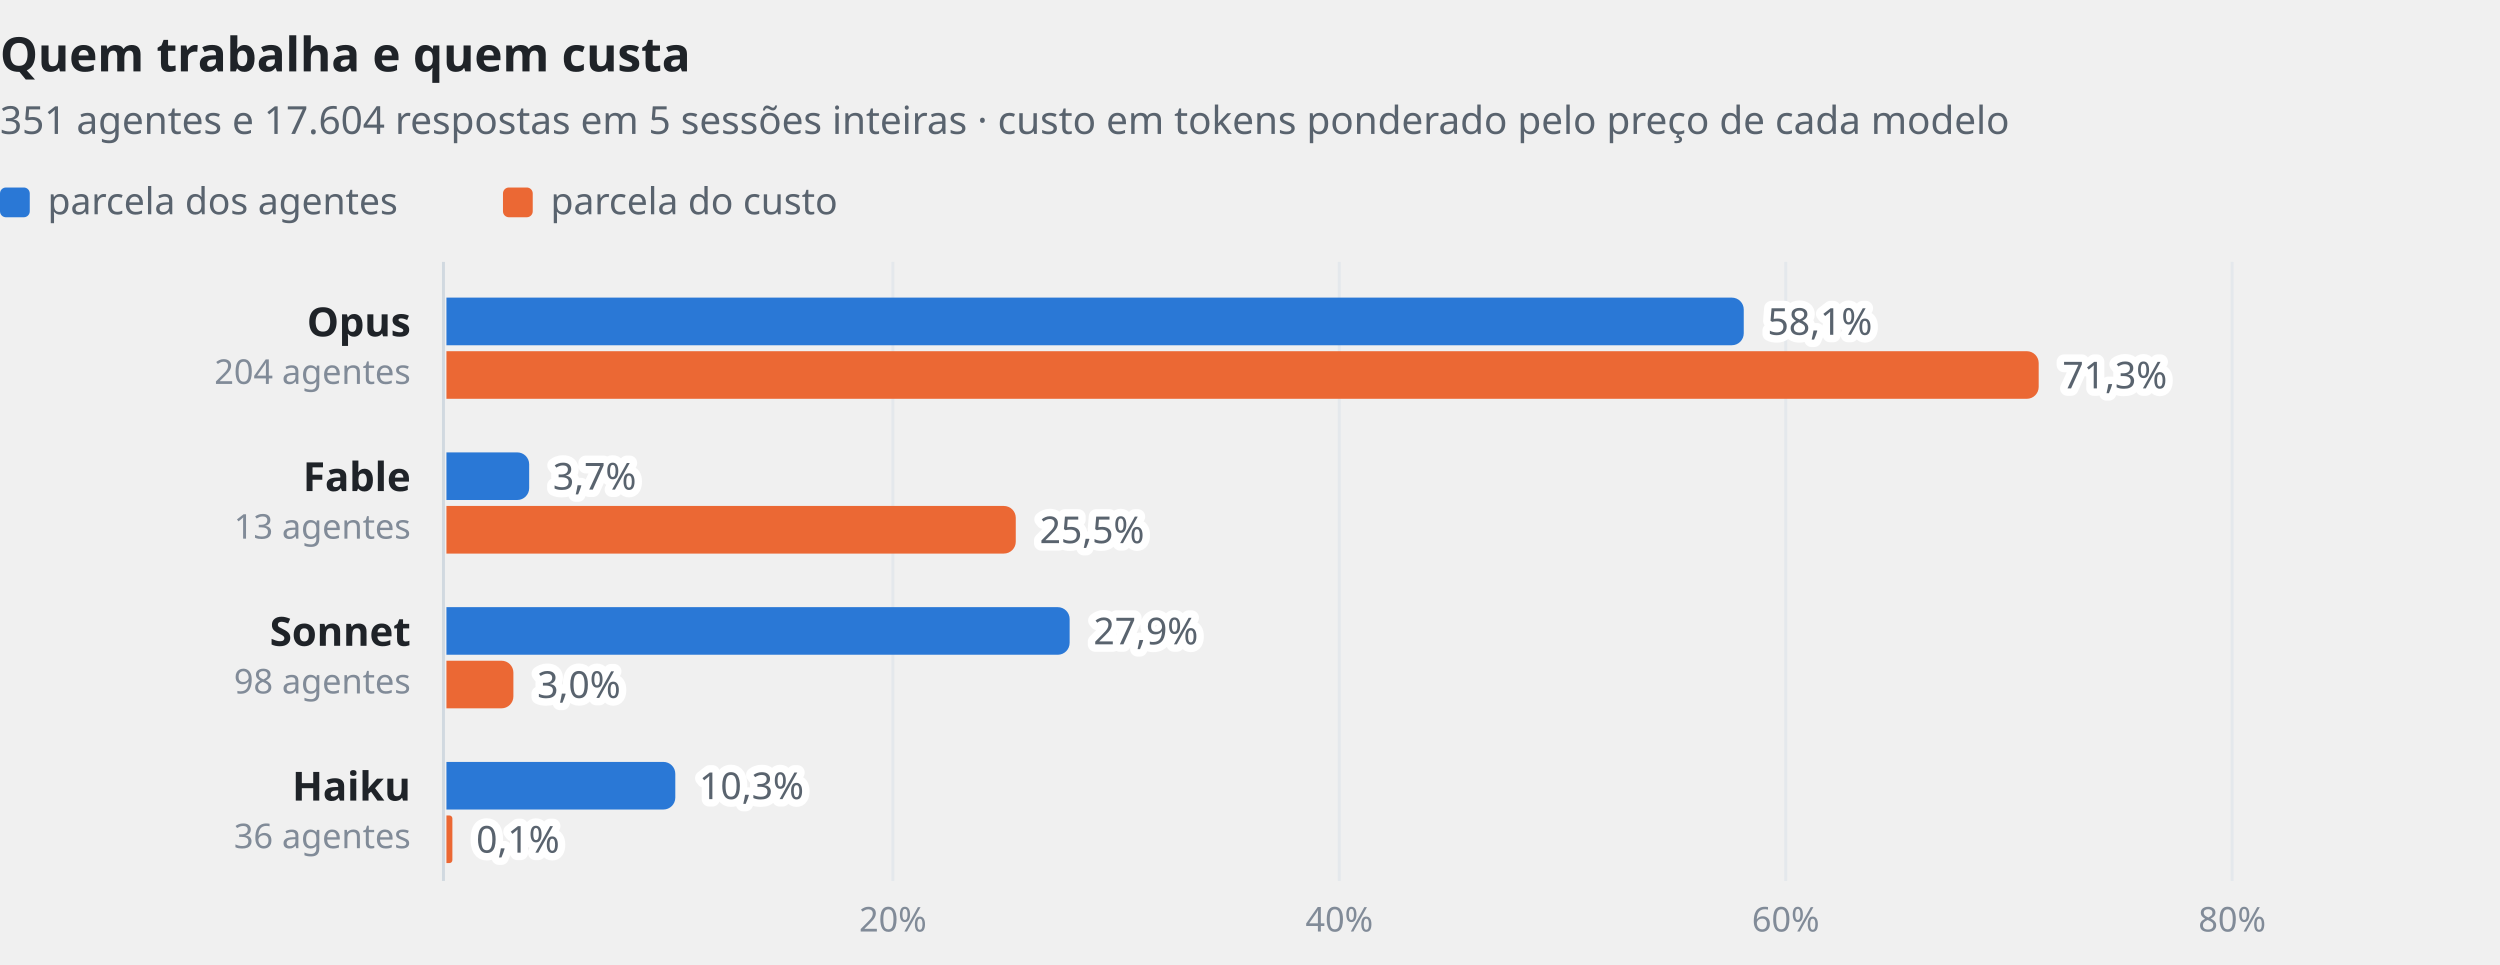
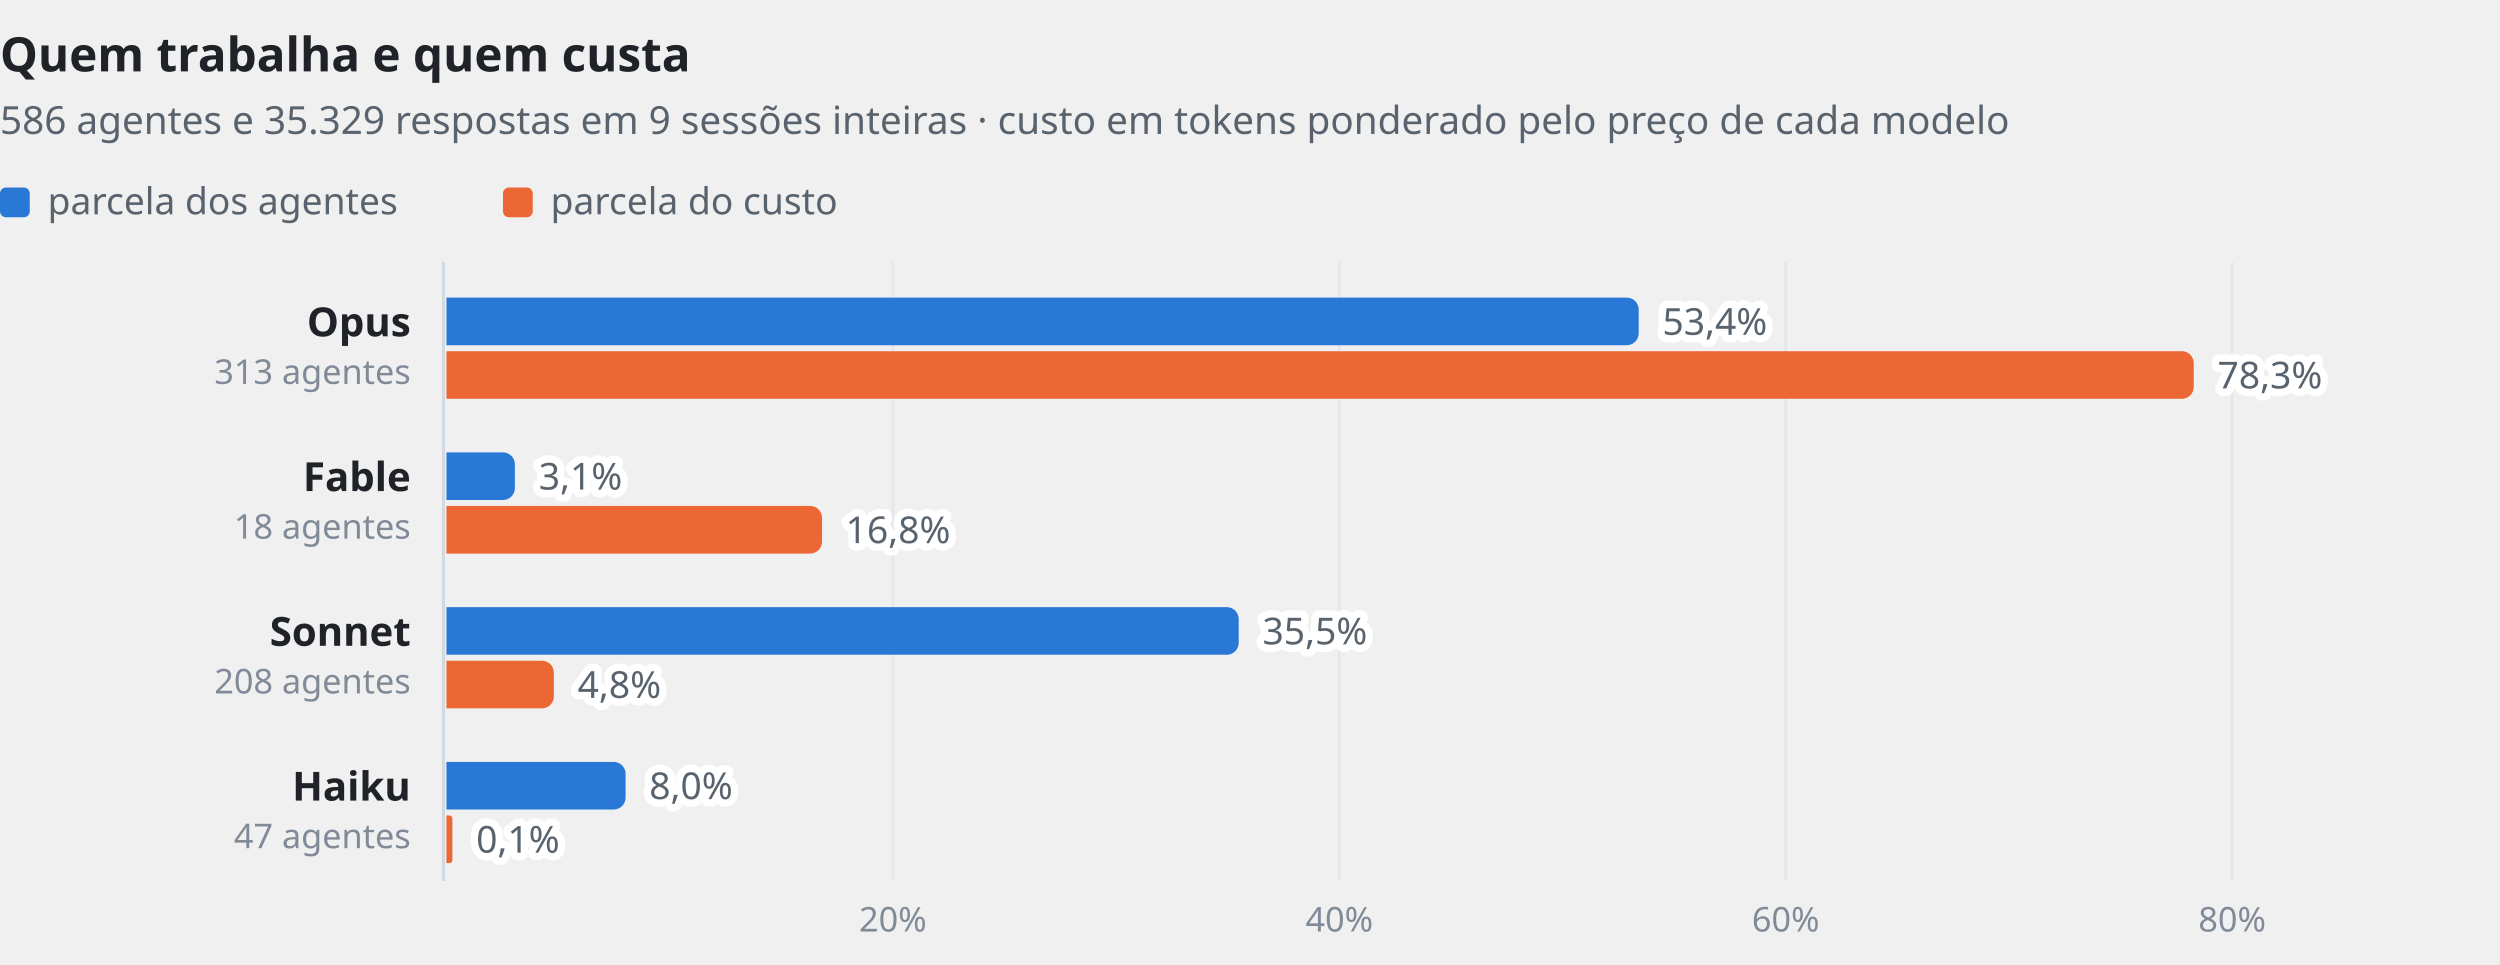
- <svg xmlns="http://www.w3.org/2000/svg" viewBox="0 0 840 324" width="840" height="324" role="img" aria-label="Parcela dos agentes e parcela do custo por modelo: Opus 58,1% dos agentes e 71,3% do custo; Fable 3,7% dos agentes e 25,5% do custo; Sonnet 27,9% dos agentes e 3,0% do custo; Haiku 10,3% dos agentes e 0,1% do custo" font-family="-apple-system,BlinkMacSystemFont,'Segoe UI','Noto Sans',Helvetica,Arial,sans-serif">
+ <svg xmlns="http://www.w3.org/2000/svg" viewBox="0 0 840 324" width="840" height="324" role="img" aria-label="Parcela dos agentes e parcela do custo por modelo: Opus 53,4% dos agentes e 78,3% do custo; Fable 3,1% dos agentes e 16,8% do custo; Sonnet 35,5% dos agentes e 4,8% do custo; Haiku 8,0% dos agentes e 0,1% do custo" font-family="-apple-system,BlinkMacSystemFont,'Segoe UI','Noto Sans',Helvetica,Arial,sans-serif">
  <text x="0" y="24" font-size="16" fill="#1f2328" font-weight="700" text-anchor="start">Quem trabalha e quem custa</text>
-   <text x="0" y="45" font-size="13" fill="#59636e" font-weight="400" text-anchor="start">351 agentes e 17.604 respostas em 5 sessões inteiras · custo em tokens ponderado pelo preço de cada modelo</text>
+   <text x="0" y="45" font-size="13" fill="#59636e" font-weight="400" text-anchor="start">586 agentes e 35.329 respostas em 9 sessões inteiras · custo em tokens ponderado pelo preço de cada modelo</text>
  <rect x="0" y="63" width="10" height="10" rx="2" fill="#2a78d6" />
  <text x="16" y="72" font-size="12.5" fill="#59636e" font-weight="400" text-anchor="start">parcela dos agentes</text>
  <rect x="169" y="63" width="10" height="10" rx="2" fill="#eb6834" />
  <text x="185" y="72" font-size="12.5" fill="#59636e" font-weight="400" text-anchor="start">parcela do custo</text>
  <path d="M300.0 88V296" stroke="#e4e8ec" stroke-width="1" />
  <text x="300.0" y="313" font-size="11.5" fill="#818b98" font-weight="400" text-anchor="middle">20%</text>
  <path d="M450.0 88V296" stroke="#e4e8ec" stroke-width="1" />
  <text x="450.0" y="313" font-size="11.5" fill="#818b98" font-weight="400" text-anchor="middle">40%</text>
  <path d="M600.0 88V296" stroke="#e4e8ec" stroke-width="1" />
  <text x="600.0" y="313" font-size="11.5" fill="#818b98" font-weight="400" text-anchor="middle">60%</text>
  <path d="M750.0 88V296" stroke="#e4e8ec" stroke-width="1" />
  <text x="750.0" y="313" font-size="11.5" fill="#818b98" font-weight="400" text-anchor="middle">80%</text>
  <path d="M149 88V296" stroke="#d1d9e0" stroke-width="1" />
  <text x="138" y="113" font-size="13.5" fill="#1f2328" font-weight="600" text-anchor="end">Opus</text>
-   <text x="138" y="129" font-size="11.5" fill="#818b98" font-weight="400" text-anchor="end">204 agentes</text>
-   <path d="M150.0 100.0h431.9a4.0 4.0 0 0 1 4.0 4.0v8.0a4.0 4.0 0 0 1 -4.0 4.0h-431.9z" fill="#2a78d6" />
-   <text x="593.897" y="112.5" font-size="12.5" fill="#59636e" font-weight="400" text-anchor="start" stroke="#ffffff" stroke-width="5" paint-order="stroke" stroke-linejoin="round">58,1%</text>
-   <path d="M150.0 118.0h531.0a4.0 4.0 0 0 1 4.0 4.0v8.0a4.0 4.0 0 0 1 -4.0 4.0h-531.0z" fill="#eb6834" />
-   <text x="692.975" y="130.5" font-size="12.5" fill="#59636e" font-weight="400" text-anchor="start" stroke="#ffffff" stroke-width="5" paint-order="stroke" stroke-linejoin="round">71,3%</text>
+   <text x="138" y="129" font-size="11.5" fill="#818b98" font-weight="400" text-anchor="end">313 agentes</text>
+   <path d="M150.0 100.0h396.6a4.0 4.0 0 0 1 4.0 4.0v8.0a4.0 4.0 0 0 1 -4.0 4.0h-396.6z" fill="#2a78d6" />
+   <text x="558.597" y="112.5" font-size="12.5" fill="#59636e" font-weight="400" text-anchor="start" stroke="#ffffff" stroke-width="5" paint-order="stroke" stroke-linejoin="round">53,4%</text>
+   <path d="M150.0 118.0h583.1a4.0 4.0 0 0 1 4.0 4.0v8.0a4.0 4.0 0 0 1 -4.0 4.0h-583.1z" fill="#eb6834" />
+   <text x="745.1" y="130.5" font-size="12.5" fill="#59636e" font-weight="400" text-anchor="start" stroke="#ffffff" stroke-width="5" paint-order="stroke" stroke-linejoin="round">78,3%</text>
  <text x="138" y="165" font-size="13.5" fill="#1f2328" font-weight="600" text-anchor="end">Fable</text>
-   <text x="138" y="181" font-size="11.5" fill="#818b98" font-weight="400" text-anchor="end">13 agentes</text>
-   <path d="M150.0 152.0h23.8a4.0 4.0 0 0 1 4.0 4.0v8.0a4.0 4.0 0 0 1 -4.0 4.0h-23.8z" fill="#2a78d6" />
-   <text x="185.778" y="164.5" font-size="12.5" fill="#59636e" font-weight="400" text-anchor="start" stroke="#ffffff" stroke-width="5" paint-order="stroke" stroke-linejoin="round">3,7%</text>
-   <path d="M150.0 170.0h187.3a4.0 4.0 0 0 1 4.0 4.0v8.0a4.0 4.0 0 0 1 -4.0 4.0h-187.3z" fill="#eb6834" />
-   <text x="349.325" y="182.5" font-size="12.5" fill="#59636e" font-weight="400" text-anchor="start" stroke="#ffffff" stroke-width="5" paint-order="stroke" stroke-linejoin="round">25,5%</text>
+   <text x="138" y="181" font-size="11.5" fill="#818b98" font-weight="400" text-anchor="end">18 agentes</text>
+   <path d="M150.0 152.0h19.0a4.0 4.0 0 0 1 4.0 4.0v8.0a4.0 4.0 0 0 1 -4.0 4.0h-19.0z" fill="#2a78d6" />
+   <text x="181.038" y="164.5" font-size="12.5" fill="#59636e" font-weight="400" text-anchor="start" stroke="#ffffff" stroke-width="5" paint-order="stroke" stroke-linejoin="round">3,1%</text>
+   <path d="M150.0 170.0h122.2a4.0 4.0 0 0 1 4.0 4.0v8.0a4.0 4.0 0 0 1 -4.0 4.0h-122.2z" fill="#eb6834" />
+   <text x="284.15" y="182.5" font-size="12.5" fill="#59636e" font-weight="400" text-anchor="start" stroke="#ffffff" stroke-width="5" paint-order="stroke" stroke-linejoin="round">16,8%</text>
  <text x="138" y="217" font-size="13.5" fill="#1f2328" font-weight="600" text-anchor="end">Sonnet</text>
-   <text x="138" y="233" font-size="11.5" fill="#818b98" font-weight="400" text-anchor="end">98 agentes</text>
-   <path d="M150.0 204.0h205.4a4.0 4.0 0 0 1 4.0 4.0v8.0a4.0 4.0 0 0 1 -4.0 4.0h-205.4z" fill="#2a78d6" />
-   <text x="367.402" y="216.5" font-size="12.5" fill="#59636e" font-weight="400" text-anchor="start" stroke="#ffffff" stroke-width="5" paint-order="stroke" stroke-linejoin="round">27,9%</text>
-   <path d="M150.0 222.0h18.5a4.0 4.0 0 0 1 4.0 4.0v8.0a4.0 4.0 0 0 1 -4.0 4.0h-18.5z" fill="#eb6834" />
-   <text x="180.5" y="234.5" font-size="12.5" fill="#59636e" font-weight="400" text-anchor="start" stroke="#ffffff" stroke-width="5" paint-order="stroke" stroke-linejoin="round">3,0%</text>
+   <text x="138" y="233" font-size="11.5" fill="#818b98" font-weight="400" text-anchor="end">208 agentes</text>
+   <path d="M150.0 204.0h262.2a4.0 4.0 0 0 1 4.0 4.0v8.0a4.0 4.0 0 0 1 -4.0 4.0h-262.2z" fill="#2a78d6" />
+   <text x="424.212" y="216.5" font-size="12.5" fill="#59636e" font-weight="400" text-anchor="start" stroke="#ffffff" stroke-width="5" paint-order="stroke" stroke-linejoin="round">35,5%</text>
+   <path d="M150.0 222.0h32.1a4.0 4.0 0 0 1 4.0 4.0v8.0a4.0 4.0 0 0 1 -4.0 4.0h-32.1z" fill="#eb6834" />
+   <text x="194.075" y="234.5" font-size="12.5" fill="#59636e" font-weight="400" text-anchor="start" stroke="#ffffff" stroke-width="5" paint-order="stroke" stroke-linejoin="round">4,8%</text>
  <text x="138" y="269" font-size="13.5" fill="#1f2328" font-weight="600" text-anchor="end">Haiku</text>
-   <text x="138" y="285" font-size="11.5" fill="#818b98" font-weight="400" text-anchor="end">36 agentes</text>
-   <path d="M150.0 256.0h72.9a4.0 4.0 0 0 1 4.0 4.0v8.0a4.0 4.0 0 0 1 -4.0 4.0h-72.9z" fill="#2a78d6" />
-   <text x="234.923" y="268.5" font-size="12.5" fill="#59636e" font-weight="400" text-anchor="start" stroke="#ffffff" stroke-width="5" paint-order="stroke" stroke-linejoin="round">10,3%</text>
+   <text x="138" y="285" font-size="11.5" fill="#818b98" font-weight="400" text-anchor="end">47 agentes</text>
+   <path d="M150.0 256.0h56.2a4.0 4.0 0 0 1 4.0 4.0v8.0a4.0 4.0 0 0 1 -4.0 4.0h-56.2z" fill="#2a78d6" />
+   <text x="218.154" y="268.5" font-size="12.5" fill="#59636e" font-weight="400" text-anchor="start" stroke="#ffffff" stroke-width="5" paint-order="stroke" stroke-linejoin="round">8,0%</text>
  <path d="M150.0 274.0h1.0a1.0 1.0 0 0 1 1.0 1.0v14.0a1.0 1.0 0 0 1 -1.0 1.0h-1.0z" fill="#eb6834" />
  <text x="160" y="286.5" font-size="12.5" fill="#59636e" font-weight="400" text-anchor="start" stroke="#ffffff" stroke-width="5" paint-order="stroke" stroke-linejoin="round">0,1%</text>
</svg>
